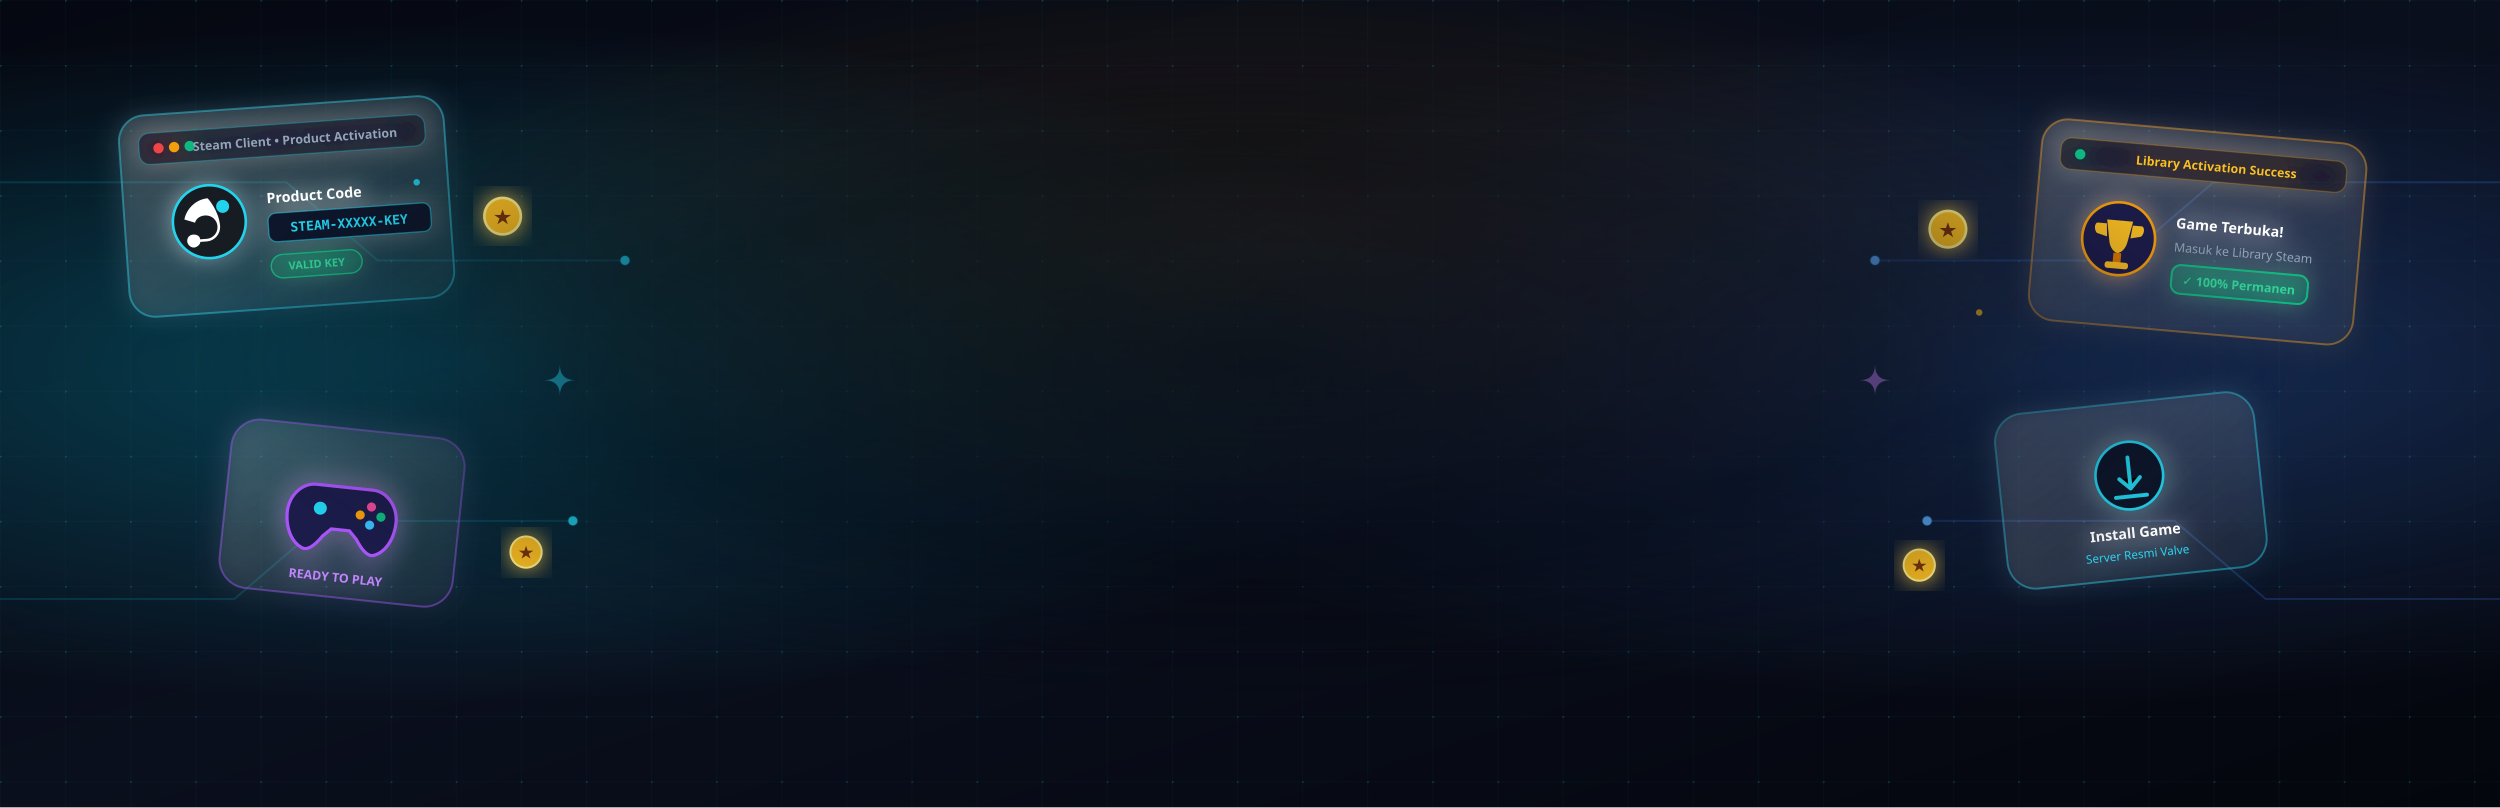
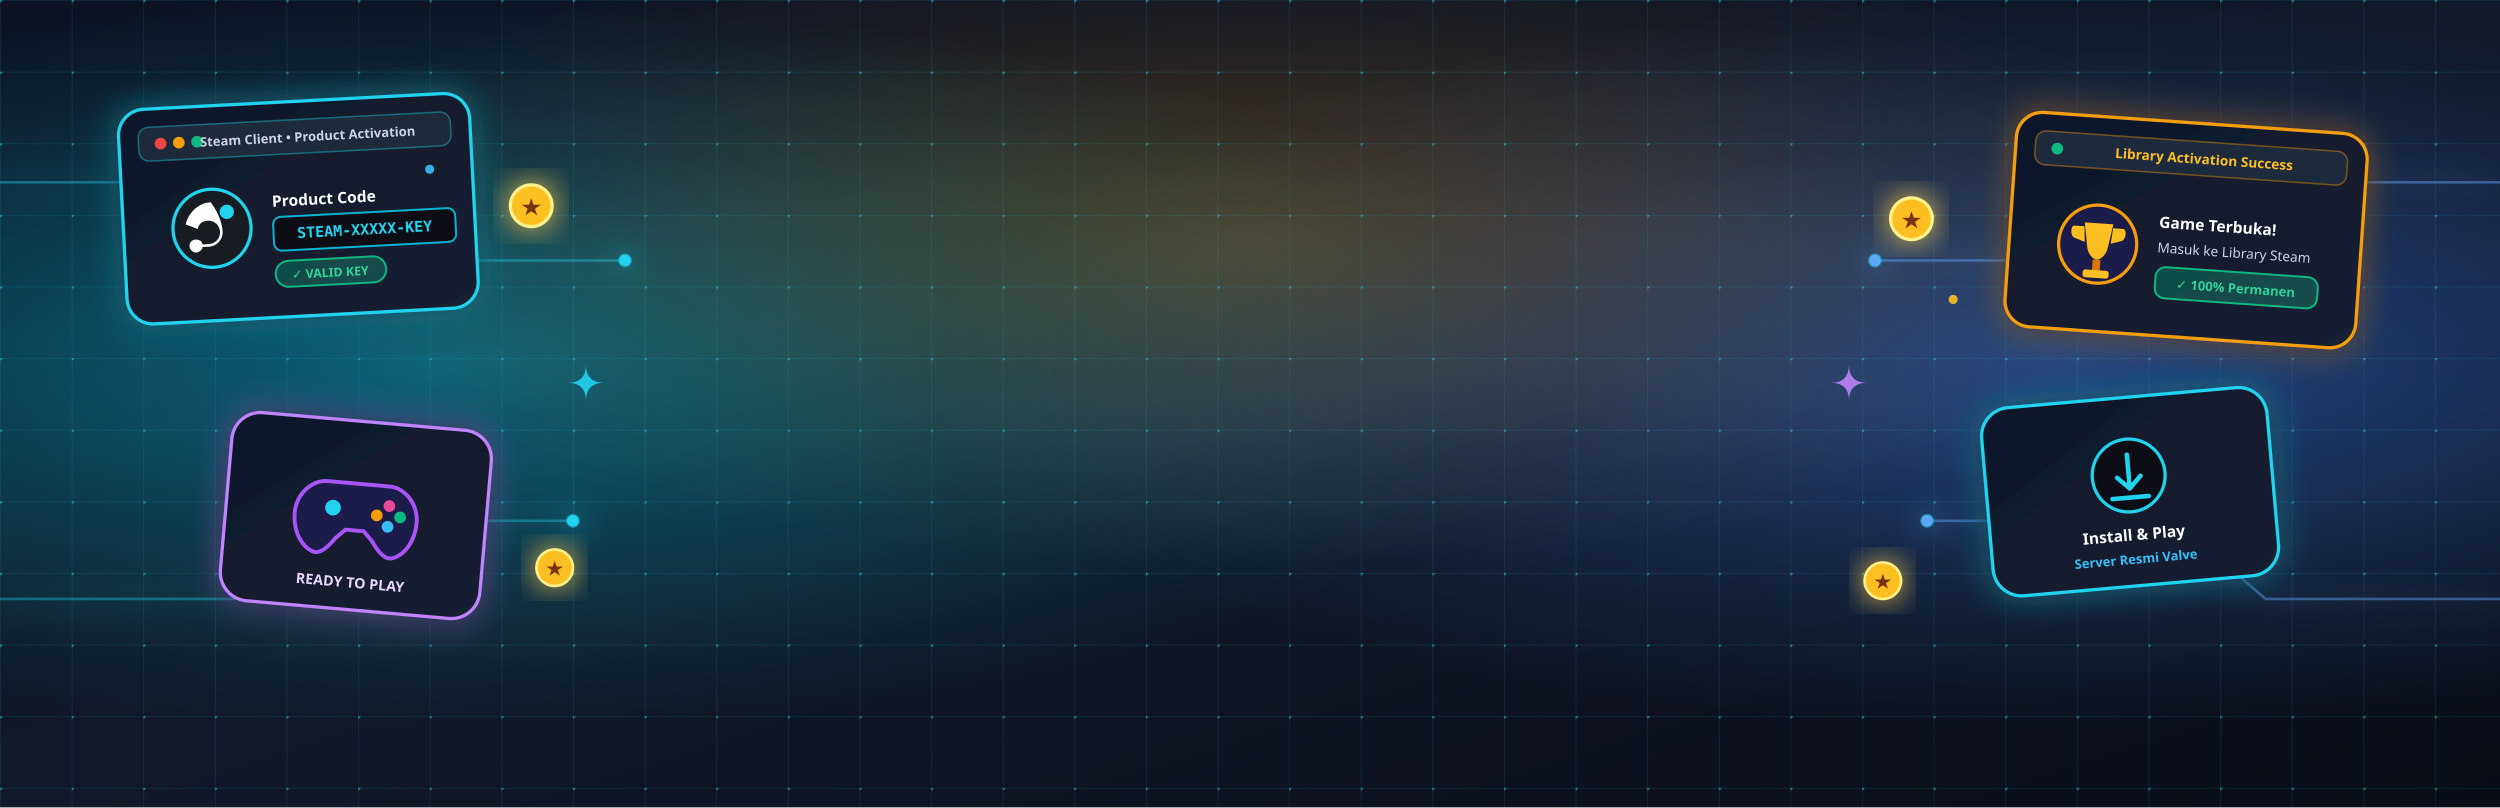
<svg xmlns="http://www.w3.org/2000/svg" viewBox="0 0 1920 620" width="100%" height="100%">
  <defs>
-     <filter id="guide-glow-cyan" x="-30%" y="-30%" width="160%" height="160%">
-       <feGaussianBlur stdDeviation="9" result="blur" />
+     <filter id="guide-glow-cyan" x="-40%" y="-40%" width="180%" height="180%">
+       <feGaussianBlur stdDeviation="12" result="blur" />
      <feMerge>
        <feMergeNode in="blur" />
        <feMergeNode in="SourceGraphic" />
      </feMerge>
    </filter>
-     <filter id="guide-glow-gold" x="-30%" y="-30%" width="160%" height="160%">
-       <feGaussianBlur stdDeviation="9" result="blur" />
+     <filter id="guide-glow-gold" x="-40%" y="-40%" width="180%" height="180%">
+       <feGaussianBlur stdDeviation="12" result="blur" />
      <feMerge>
        <feMergeNode in="blur" />
        <feMergeNode in="SourceGraphic" />
      </feMerge>
    </filter>
-     <filter id="guide-glow-purple" x="-30%" y="-30%" width="160%" height="160%">
-       <feGaussianBlur stdDeviation="11" result="blur" />
+     <filter id="guide-glow-purple" x="-40%" y="-40%" width="180%" height="180%">
+       <feGaussianBlur stdDeviation="12" result="blur" />
+       <feMerge>
+         <feMergeNode in="blur" />
+         <feMergeNode in="SourceGraphic" />
+       </feMerge>
+     </filter>
+     <filter id="guide-glow-green" x="-40%" y="-40%" width="180%" height="180%">
+       <feGaussianBlur stdDeviation="10" result="blur" />
      <feMerge>
        <feMergeNode in="blur" />
        <feMergeNode in="SourceGraphic" />
      </feMerge>
    </filter>
    <linearGradient id="guide-bg" x1="0%" y1="0%" x2="100%" y2="100%">
-       <stop offset="0%" stop-color="#050811" />
-       <stop offset="50%" stop-color="#0a0f1d" />
-       <stop offset="100%" stop-color="#04060d" />
+       <stop offset="0%" stop-color="#0c1222" />
+       <stop offset="50%" stop-color="#111827" />
+       <stop offset="100%" stop-color="#090d16" />
    </linearGradient>
-     <radialGradient id="guide-nebula-left" cx="18%" cy="45%" r="42%">
-       <stop offset="0%" stop-color="#06b6d4" stop-opacity="0.32" />
+     <radialGradient id="guide-nebula-left" cx="18%" cy="45%" r="45%">
+       <stop offset="0%" stop-color="#06b6d4" stop-opacity="0.48" />
+       <stop offset="60%" stop-color="#06b6d4" stop-opacity="0.18" />
      <stop offset="100%" stop-color="#06b6d4" stop-opacity="0" />
    </radialGradient>
-     <radialGradient id="guide-nebula-right" cx="82%" cy="45%" r="42%">
-       <stop offset="0%" stop-color="#3b82f6" stop-opacity="0.28" />
+     <radialGradient id="guide-nebula-right" cx="82%" cy="45%" r="45%">
+       <stop offset="0%" stop-color="#3b82f6" stop-opacity="0.45" />
+       <stop offset="60%" stop-color="#3b82f6" stop-opacity="0.16" />
      <stop offset="100%" stop-color="#3b82f6" stop-opacity="0" />
    </radialGradient>
-     <radialGradient id="guide-nebula-center" cx="50%" cy="30%" r="35%">
-       <stop offset="0%" stop-color="#f59e0b" stop-opacity="0.14" />
+     <radialGradient id="guide-nebula-center" cx="50%" cy="30%" r="40%">
+       <stop offset="0%" stop-color="#f59e0b" stop-opacity="0.25" />
+       <stop offset="70%" stop-color="#f59e0b" stop-opacity="0.06" />
      <stop offset="100%" stop-color="#f59e0b" stop-opacity="0" />
    </radialGradient>
-     <pattern id="guide-grid" width="50" height="50" patternUnits="userSpaceOnUse">
-       <path d="M 50 0 L 0 0 0 50" fill="none" stroke="rgba(34, 211, 238, 0.04)" stroke-width="1" />
-       <circle cx="0" cy="0" r="1.5" fill="rgba(34, 211, 238, 0.2)" />
+     <pattern id="guide-grid" width="55" height="55" patternUnits="userSpaceOnUse">
+       <path d="M 55 0 L 0 0 0 55" fill="none" stroke="rgba(34, 211, 238, 0.12)" stroke-width="1.2" />
+       <circle cx="0" cy="0" r="2" fill="rgba(34, 211, 238, 0.45)" />
    </pattern>
    <linearGradient id="guide-card-grad" x1="0%" y1="0%" x2="100%" y2="100%">
-       <stop offset="0%" stop-color="rgba(255, 255, 255, 0.12)" />
-       <stop offset="100%" stop-color="rgba(255, 255, 255, 0.02)" />
+       <stop offset="0%" stop-color="#0f172a" />
+       <stop offset="100%" stop-color="#162032" />
    </linearGradient>
    <linearGradient id="cyan-blue-metal" x1="0%" y1="0%" x2="100%" y2="100%">
      <stop offset="0%" stop-color="#22d3ee" />
      <stop offset="100%" stop-color="#3b82f6" />
    </linearGradient>
  </defs>
  <rect width="1920" height="620" fill="url(#guide-bg)" />
  <rect width="1920" height="620" fill="url(#guide-nebula-left)" />
  <rect width="1920" height="620" fill="url(#guide-nebula-right)" />
  <rect width="1920" height="620" fill="url(#guide-nebula-center)" />
  <rect width="1920" height="620" fill="url(#guide-grid)" />
-   <g stroke="rgba(6, 182, 212, 0.18)" stroke-width="1.5" fill="none">
+   <g stroke="rgba(34, 211, 238, 0.38)" stroke-width="2" fill="none" filter="url(#guide-glow-cyan)">
    <path d="M 0 140 L 220 140 L 290 200 L 480 200" />
-     <circle cx="480" cy="200" r="3.5" fill="#22d3ee" />
+     <circle cx="480" cy="200" r="4.5" fill="#22d3ee" />
    <path d="M 0 460 L 180 460 L 250 400 L 440 400" />
-     <circle cx="440" cy="400" r="3.5" fill="#22d3ee" />
-     <path d="M 1920 140 L 1700 140 L 1630 200 L 1440 200" stroke="rgba(59, 130, 246, 0.22)" />
-     <circle cx="1440" cy="200" r="3.5" fill="#60a5fa" />
-     <path d="M 1920 460 L 1740 460 L 1670 400 L 1480 400" stroke="rgba(59, 130, 246, 0.22)" />
-     <circle cx="1480" cy="400" r="3.5" fill="#60a5fa" />
+     <circle cx="440" cy="400" r="4.5" fill="#22d3ee" />
+     <path d="M 1920 140 L 1700 140 L 1630 200 L 1440 200" stroke="rgba(96, 165, 250, 0.45)" />
+     <circle cx="1440" cy="200" r="4.5" fill="#60a5fa" />
+     <path d="M 1920 460 L 1740 460 L 1670 400 L 1480 400" stroke="rgba(96, 165, 250, 0.45)" />
+     <circle cx="1480" cy="400" r="4.5" fill="#60a5fa" />
  </g>
-   <g transform="translate(90, 90) rotate(-4)" filter="url(#guide-glow-cyan)">
-     <rect width="250" height="155" rx="20" fill="url(#guide-card-grad)" stroke="rgba(34, 211, 238, 0.45)" stroke-width="1.5" />
-     <rect x="15" y="14" width="220" height="24" rx="8" fill="rgba(15, 23, 42, 0.75)" stroke="rgba(34, 211, 238, 0.3)" stroke-width="1" />
-     <circle cx="30" cy="26" r="4" fill="#ef4444" />
-     <circle cx="42" cy="26" r="4" fill="#f59e0b" />
-     <circle cx="54" cy="26" r="4" fill="#10b981" />
-     <text x="135" y="30" font-family="sans-serif" font-size="9.5" fill="#94a3b8" text-anchor="middle" font-weight="bold">Steam Client • Product Activation</text>
-     <circle cx="65" cy="85" r="28" fill="#171a21" stroke="#22d3ee" stroke-width="2" />
-     <path d="M 65 67 C 56 67 48 74 46 82 L 54 85 C 55 82 58 80 62 80 C 67 80 71 84 71 89 C 71 94 67 98 62 98 L 57 98 C 57 95 54 94 52 94 C 49 94 47 96 47 99 C 47 101 49 104 52 104 C 54 104 57 102 57 100 L 62 100 C 68 100 73 95 73 89 C 73 77 65 67 65 67 Z" fill="#ffffff" />
-     <circle cx="76" cy="74" r="5" fill="#22d3ee" />
-     <text x="110" y="74" font-family="sans-serif" font-size="11" fill="#ffffff" font-weight="bold">Product Code</text>
-     <rect x="110" y="82" width="125" height="22" rx="6" fill="#0f172a" stroke="rgba(34, 211, 238, 0.5)" stroke-width="1" />
-     <text x="172" y="97" font-family="monospace" font-size="10" fill="#22d3ee" text-anchor="middle" font-weight="bold">STEAM-XXXXX-KEY</text>
-     <rect x="110" y="114" width="70" height="18" rx="9" fill="rgba(16, 185, 129, 0.2)" stroke="#10b981" stroke-width="1" />
-     <text x="145" y="126" font-family="sans-serif" font-size="8.5" fill="#34d399" text-anchor="middle" font-weight="bold">VALID KEY</text>
+   <g transform="translate(90, 85) rotate(-3)" filter="url(#guide-glow-cyan)">
+     <rect width="270" height="165" rx="20" fill="url(#guide-card-grad)" stroke="#22d3ee" stroke-width="2.5" />
+     <rect x="15" y="14" width="240" height="26" rx="8" fill="#1e293b" stroke="rgba(34, 211, 238, 0.4)" stroke-width="1.2" />
+     <circle cx="32" cy="27" r="4.5" fill="#ef4444" />
+     <circle cx="46" cy="27" r="4.5" fill="#f59e0b" />
+     <circle cx="60" cy="27" r="4.5" fill="#10b981" />
+     <text x="145" y="31" font-family="sans-serif" font-size="10" fill="#cbd5e1" text-anchor="middle" font-weight="bold">Steam Client • Product Activation</text>
+     <circle cx="68" cy="94" r="30" fill="#171a21" stroke="#22d3ee" stroke-width="2.5" />
+     <path d="M 68 74 C 58 74 50 82 48 90 L 57 94 C 58 90 61 88 65 88 C 70 88 74 92 74 97 C 74 102 70 106 65 106 L 60 106 C 60 103 57 102 55 102 C 52 102 50 104 50 107 C 50 109 52 112 55 112 C 57 112 60 110 60 108 L 65 108 C 71 108 76 103 76 97 C 76 85 68 74 68 74 Z" fill="#ffffff" />
+     <circle cx="80" cy="82" r="5.5" fill="#22d3ee" />
+     <text x="115" y="80" font-family="sans-serif" font-size="12" fill="#ffffff" font-weight="bold">Product Code</text>
+     <rect x="115" y="88" width="140" height="26" rx="6" fill="#0b0f19" stroke="#06b6d4" stroke-width="1.5" />
+     <text x="185" y="105" font-family="monospace" font-size="11.5" fill="#22d3ee" text-anchor="middle" font-weight="bold">STEAM-XXXXX-KEY</text>
+     <rect x="115" y="122" width="85" height="20" rx="10" fill="rgba(16, 185, 129, 0.3)" stroke="#10b981" stroke-width="1.5" />
+     <text x="157" y="136" font-family="sans-serif" font-size="9.5" fill="#34d399" text-anchor="middle" font-weight="bold">✓ VALID KEY</text>
  </g>
-   <g transform="translate(180, 320) rotate(6)" filter="url(#guide-glow-purple)">
-     <rect width="180" height="130" rx="22" fill="url(#guide-card-grad)" stroke="rgba(168, 85, 247, 0.45)" stroke-width="1.5" />
-     <path d="M 68 45 C 57 45 48 56 48 68 C 48 81 54 92 63 95 C 68 96 73 90 77 84 L 83 78 L 97 78 L 103 84 C 107 90 112 96 117 95 C 126 92 132 81 132 68 C 132 56 123 45 112 45 Z" fill="#1e1b4b" stroke="#a855f7" stroke-width="2.5" />
-     <circle cx="73" cy="63" r="5" fill="#22d3ee" />
-     <circle cx="112" cy="58" r="3.5" fill="#ec4899" />
-     <circle cx="120" cy="65" r="3.5" fill="#10b981" />
-     <circle cx="104" cy="65" r="3.5" fill="#f59e0b" />
-     <circle cx="112" cy="72" r="3.5" fill="#38bdf8" />
-     <text x="90" y="118" font-family="sans-serif" font-size="9.5" fill="#c084fc" text-anchor="middle" font-weight="bold">READY TO PLAY</text>
+   <g transform="translate(180, 315) rotate(5)" filter="url(#guide-glow-purple)">
+     <rect width="200" height="145" rx="22" fill="url(#guide-card-grad)" stroke="#c084fc" stroke-width="2.5" />
+     <path d="M 76 48 C 64 48 53 60 53 74 C 53 88 60 100 70 103 C 76 104 81 98 86 91 L 93 84 L 107 84 L 114 91 C 119 98 124 104 130 103 C 140 100 147 88 147 74 C 147 60 136 48 124 48 Z" fill="#1e1b4b" stroke="#a855f7" stroke-width="3" />
+     <circle cx="82" cy="68" r="6" fill="#22d3ee" />
+     <circle cx="125" cy="63" r="4.5" fill="#ec4899" />
+     <circle cx="134" cy="71" r="4.5" fill="#10b981" />
+     <circle cx="116" cy="71" r="4.5" fill="#f59e0b" />
+     <circle cx="125" cy="79" r="4.5" fill="#38bdf8" />
+     <text x="100" y="128" font-family="sans-serif" font-size="11" fill="#e9d5ff" text-anchor="middle" font-weight="bold">READY TO PLAY</text>
  </g>
-   <g transform="translate(1570, 90) rotate(5)" filter="url(#guide-glow-gold)">
-     <rect width="250" height="155" rx="20" fill="url(#guide-card-grad)" stroke="rgba(245, 158, 11, 0.45)" stroke-width="1.5" />
-     <rect x="15" y="14" width="220" height="24" rx="8" fill="rgba(15, 23, 42, 0.75)" stroke="rgba(245, 158, 11, 0.3)" stroke-width="1" />
-     <circle cx="30" cy="26" r="4" fill="#10b981" />
-     <text x="135" y="30" font-family="sans-serif" font-size="9.5" fill="#fbbf24" text-anchor="middle" font-weight="bold">Library Activation Success</text>
-     <circle cx="65" cy="88" r="28" fill="#1e1b4b" stroke="#f59e0b" stroke-width="2" />
-     <path d="M 55 74 L 75 74 L 72 90 C 71 96 67 99 65 99 C 63 99 59 96 58 90 Z" fill="#fbbf24" />
-     <path d="M 55 77 L 48 77 C 46 77 45 82 48 85 L 56 87 Z" fill="#fbbf24" />
-     <path d="M 75 77 L 82 77 C 84 77 85 82 82 85 L 74 87 Z" fill="#fbbf24" />
-     <rect x="62" y="99" width="6" height="8" fill="#d97706" />
-     <rect x="56" y="106" width="18" height="5" rx="2" fill="#fbbf24" />
-     <text x="108" y="76" font-family="sans-serif" font-size="11" fill="#ffffff" font-weight="bold">Game Terbuka!</text>
-     <text x="108" y="94" font-family="sans-serif" font-size="9.5" fill="#94a3b8">Masuk ke Library Steam</text>
-     <rect x="108" y="104" width="105" height="22" rx="7" fill="rgba(16, 185, 129, 0.25)" stroke="#10b981" stroke-width="1.5" />
-     <text x="160" y="119" font-family="sans-serif" font-size="9.5" fill="#34d399" text-anchor="middle" font-weight="bold">✓ 100% Permanen</text>
+   <g transform="translate(1550, 85) rotate(4)" filter="url(#guide-glow-gold)">
+     <rect width="270" height="165" rx="20" fill="url(#guide-card-grad)" stroke="#f59e0b" stroke-width="2.5" />
+     <rect x="15" y="14" width="240" height="26" rx="8" fill="#1e293b" stroke="rgba(245, 158, 11, 0.4)" stroke-width="1.2" />
+     <circle cx="32" cy="27" r="4.5" fill="#10b981" />
+     <text x="145" y="31" font-family="sans-serif" font-size="10.5" fill="#fbbf24" text-anchor="middle" font-weight="bold">Library Activation Success</text>
+     <circle cx="68" cy="98" r="30" fill="#1e1b4b" stroke="#f59e0b" stroke-width="2.5" />
+     <path d="M 57 82 L 79 82 L 76 100 C 75 107 70 110 68 110 C 66 110 61 107 60 100 Z" fill="#fbbf24" />
+     <path d="M 57 85 L 49 85 C 47 85 46 91 49 94 L 58 97 Z" fill="#fbbf24" />
+     <path d="M 79 85 L 87 85 C 89 85 90 91 87 94 L 78 97 Z" fill="#fbbf24" />
+     <rect x="65" y="110" width="6" height="9" fill="#d97706" />
+     <rect x="58" y="118" width="20" height="6" rx="2" fill="#fbbf24" />
+     <text x="114" y="82" font-family="sans-serif" font-size="12" fill="#ffffff" font-weight="bold">Game Terbuka!</text>
+     <text x="114" y="101" font-family="sans-serif" font-size="10.5" fill="#cbd5e1">Masuk ke Library Steam</text>
+     <rect x="114" y="112" width="125" height="24" rx="8" fill="rgba(16, 185, 129, 0.3)" stroke="#10b981" stroke-width="1.5" />
+     <text x="176" y="128" font-family="sans-serif" font-size="10" fill="#34d399" text-anchor="middle" font-weight="bold">✓ 100% Permanen</text>
  </g>
-   <g transform="translate(1530, 320) rotate(-6)" filter="url(#guide-glow-cyan)">
-     <rect width="200" height="135" rx="22" fill="url(#guide-card-grad)" stroke="rgba(34, 211, 238, 0.45)" stroke-width="1.5" />
-     <circle cx="100" cy="56" r="26" fill="#0f172a" stroke="#22d3ee" stroke-width="2" />
-     <path d="M 100 42 L 100 66 M 92 58 L 100 66 L 108 58" stroke="#22d3ee" stroke-width="3" stroke-linecap="round" stroke-linejoin="round" />
-     <path d="M 88 72 L 112 72" stroke="#22d3ee" stroke-width="3" stroke-linecap="round" />
-     <text x="100" y="104" font-family="sans-serif" font-size="11" fill="#ffffff" text-anchor="middle" font-weight="bold">Install Game</text>
-     <text x="100" y="120" font-family="sans-serif" font-size="9" fill="#22d3ee" text-anchor="middle">Server Resmi Valve</text>
+   <g transform="translate(1520, 315) rotate(-5)" filter="url(#guide-glow-cyan)">
+     <rect width="220" height="145" rx="22" fill="url(#guide-card-grad)" stroke="#22d3ee" stroke-width="2.5" />
+     <circle cx="110" cy="60" r="28" fill="#0b0f19" stroke="#22d3ee" stroke-width="2.5" />
+     <path d="M 110 44 L 110 70 M 101 61 L 110 70 L 119 61" stroke="#22d3ee" stroke-width="3.5" stroke-linecap="round" stroke-linejoin="round" />
+     <path d="M 96 77 L 124 77" stroke="#22d3ee" stroke-width="3.5" stroke-linecap="round" />
+     <text x="110" y="110" font-family="sans-serif" font-size="12" fill="#ffffff" text-anchor="middle" font-weight="bold">Install &amp; Play</text>
+     <text x="110" y="128" font-family="sans-serif" font-size="10" fill="#38bdf8" text-anchor="middle" font-weight="600">Server Resmi Valve</text>
  </g>
-   <g transform="translate(370, 150)" filter="url(#guide-glow-gold)">
+   <g transform="translate(390, 140)" filter="url(#guide-glow-gold)">
+     <circle cx="18" cy="18" r="16" fill="#fbbf24" stroke="#fef08a" stroke-width="2.5" />
+     <text x="18" y="24" font-size="16" font-weight="bold" fill="#78350f" text-anchor="middle">★</text>
+   </g>
+   <g transform="translate(410, 420)" filter="url(#guide-glow-gold)">
    <circle cx="16" cy="16" r="14" fill="#fbbf24" stroke="#fef08a" stroke-width="2" />
    <text x="16" y="21" font-size="14" font-weight="bold" fill="#78350f" text-anchor="middle">★</text>
  </g>
-   <g transform="translate(390, 410)" filter="url(#guide-glow-gold)">
-     <circle cx="14" cy="14" r="12" fill="#fbbf24" stroke="#fef08a" stroke-width="1.5" />
-     <text x="14" y="18" font-size="12" font-weight="bold" fill="#78350f" text-anchor="middle">★</text>
+   <g transform="translate(1450, 150)" filter="url(#guide-glow-gold)">
+     <circle cx="18" cy="18" r="16" fill="#fbbf24" stroke="#fef08a" stroke-width="2.5" />
+     <text x="18" y="24" font-size="16" font-weight="bold" fill="#78350f" text-anchor="middle">★</text>
  </g>
-   <g transform="translate(1480, 160)" filter="url(#guide-glow-gold)">
+   <g transform="translate(1430, 430)" filter="url(#guide-glow-gold)">
    <circle cx="16" cy="16" r="14" fill="#fbbf24" stroke="#fef08a" stroke-width="2" />
    <text x="16" y="21" font-size="14" font-weight="bold" fill="#78350f" text-anchor="middle">★</text>
  </g>
-   <g transform="translate(1460, 420)" filter="url(#guide-glow-gold)">
-     <circle cx="14" cy="14" r="12" fill="#fbbf24" stroke="#fef08a" stroke-width="1.5" />
-     <text x="14" y="18" font-size="12" font-weight="bold" fill="#78350f" text-anchor="middle">★</text>
+   <g fill="#22d3ee" opacity="0.9">
+     <path d="M 450 280 Q 450 294 464 294 Q 450 294 450 308 Q 450 294 436 294 Q 450 294 450 280 Z" />
+     <path d="M 1420 280 Q 1420 294 1434 294 Q 1420 294 1420 308 Q 1420 294 1406 294 Q 1420 294 1420 280 Z" fill="#c084fc" />
+     <circle cx="330" cy="130" r="3.5" fill="#38bdf8" />
+     <circle cx="1500" cy="230" r="3.5" fill="#fbbf24" />
  </g>
-   <g fill="#22d3ee" opacity="0.8">
-     <path d="M 430 280 Q 430 292 442 292 Q 430 292 430 304 Q 430 292 418 292 Q 430 292 430 280 Z" />
-     <path d="M 1440 280 Q 1440 292 1452 292 Q 1440 292 1440 304 Q 1440 292 1428 292 Q 1440 292 1440 280 Z" fill="#c084fc" />
-     <circle cx="320" cy="140" r="2.5" />
-     <circle cx="1520" cy="240" r="2.5" fill="#fbbf24" />
-   </g>
-   <radialGradient id="guide-center-dark" cx="50%" cy="45%" r="42%">
-     <stop offset="0%" stop-color="#050811" stop-opacity="0.68" />
-     <stop offset="60%" stop-color="#050811" stop-opacity="0.48" />
-     <stop offset="100%" stop-color="#050811" stop-opacity="0" />
-   </radialGradient>
-   <rect width="1920" height="620" fill="url(#guide-center-dark)" />
</svg>
